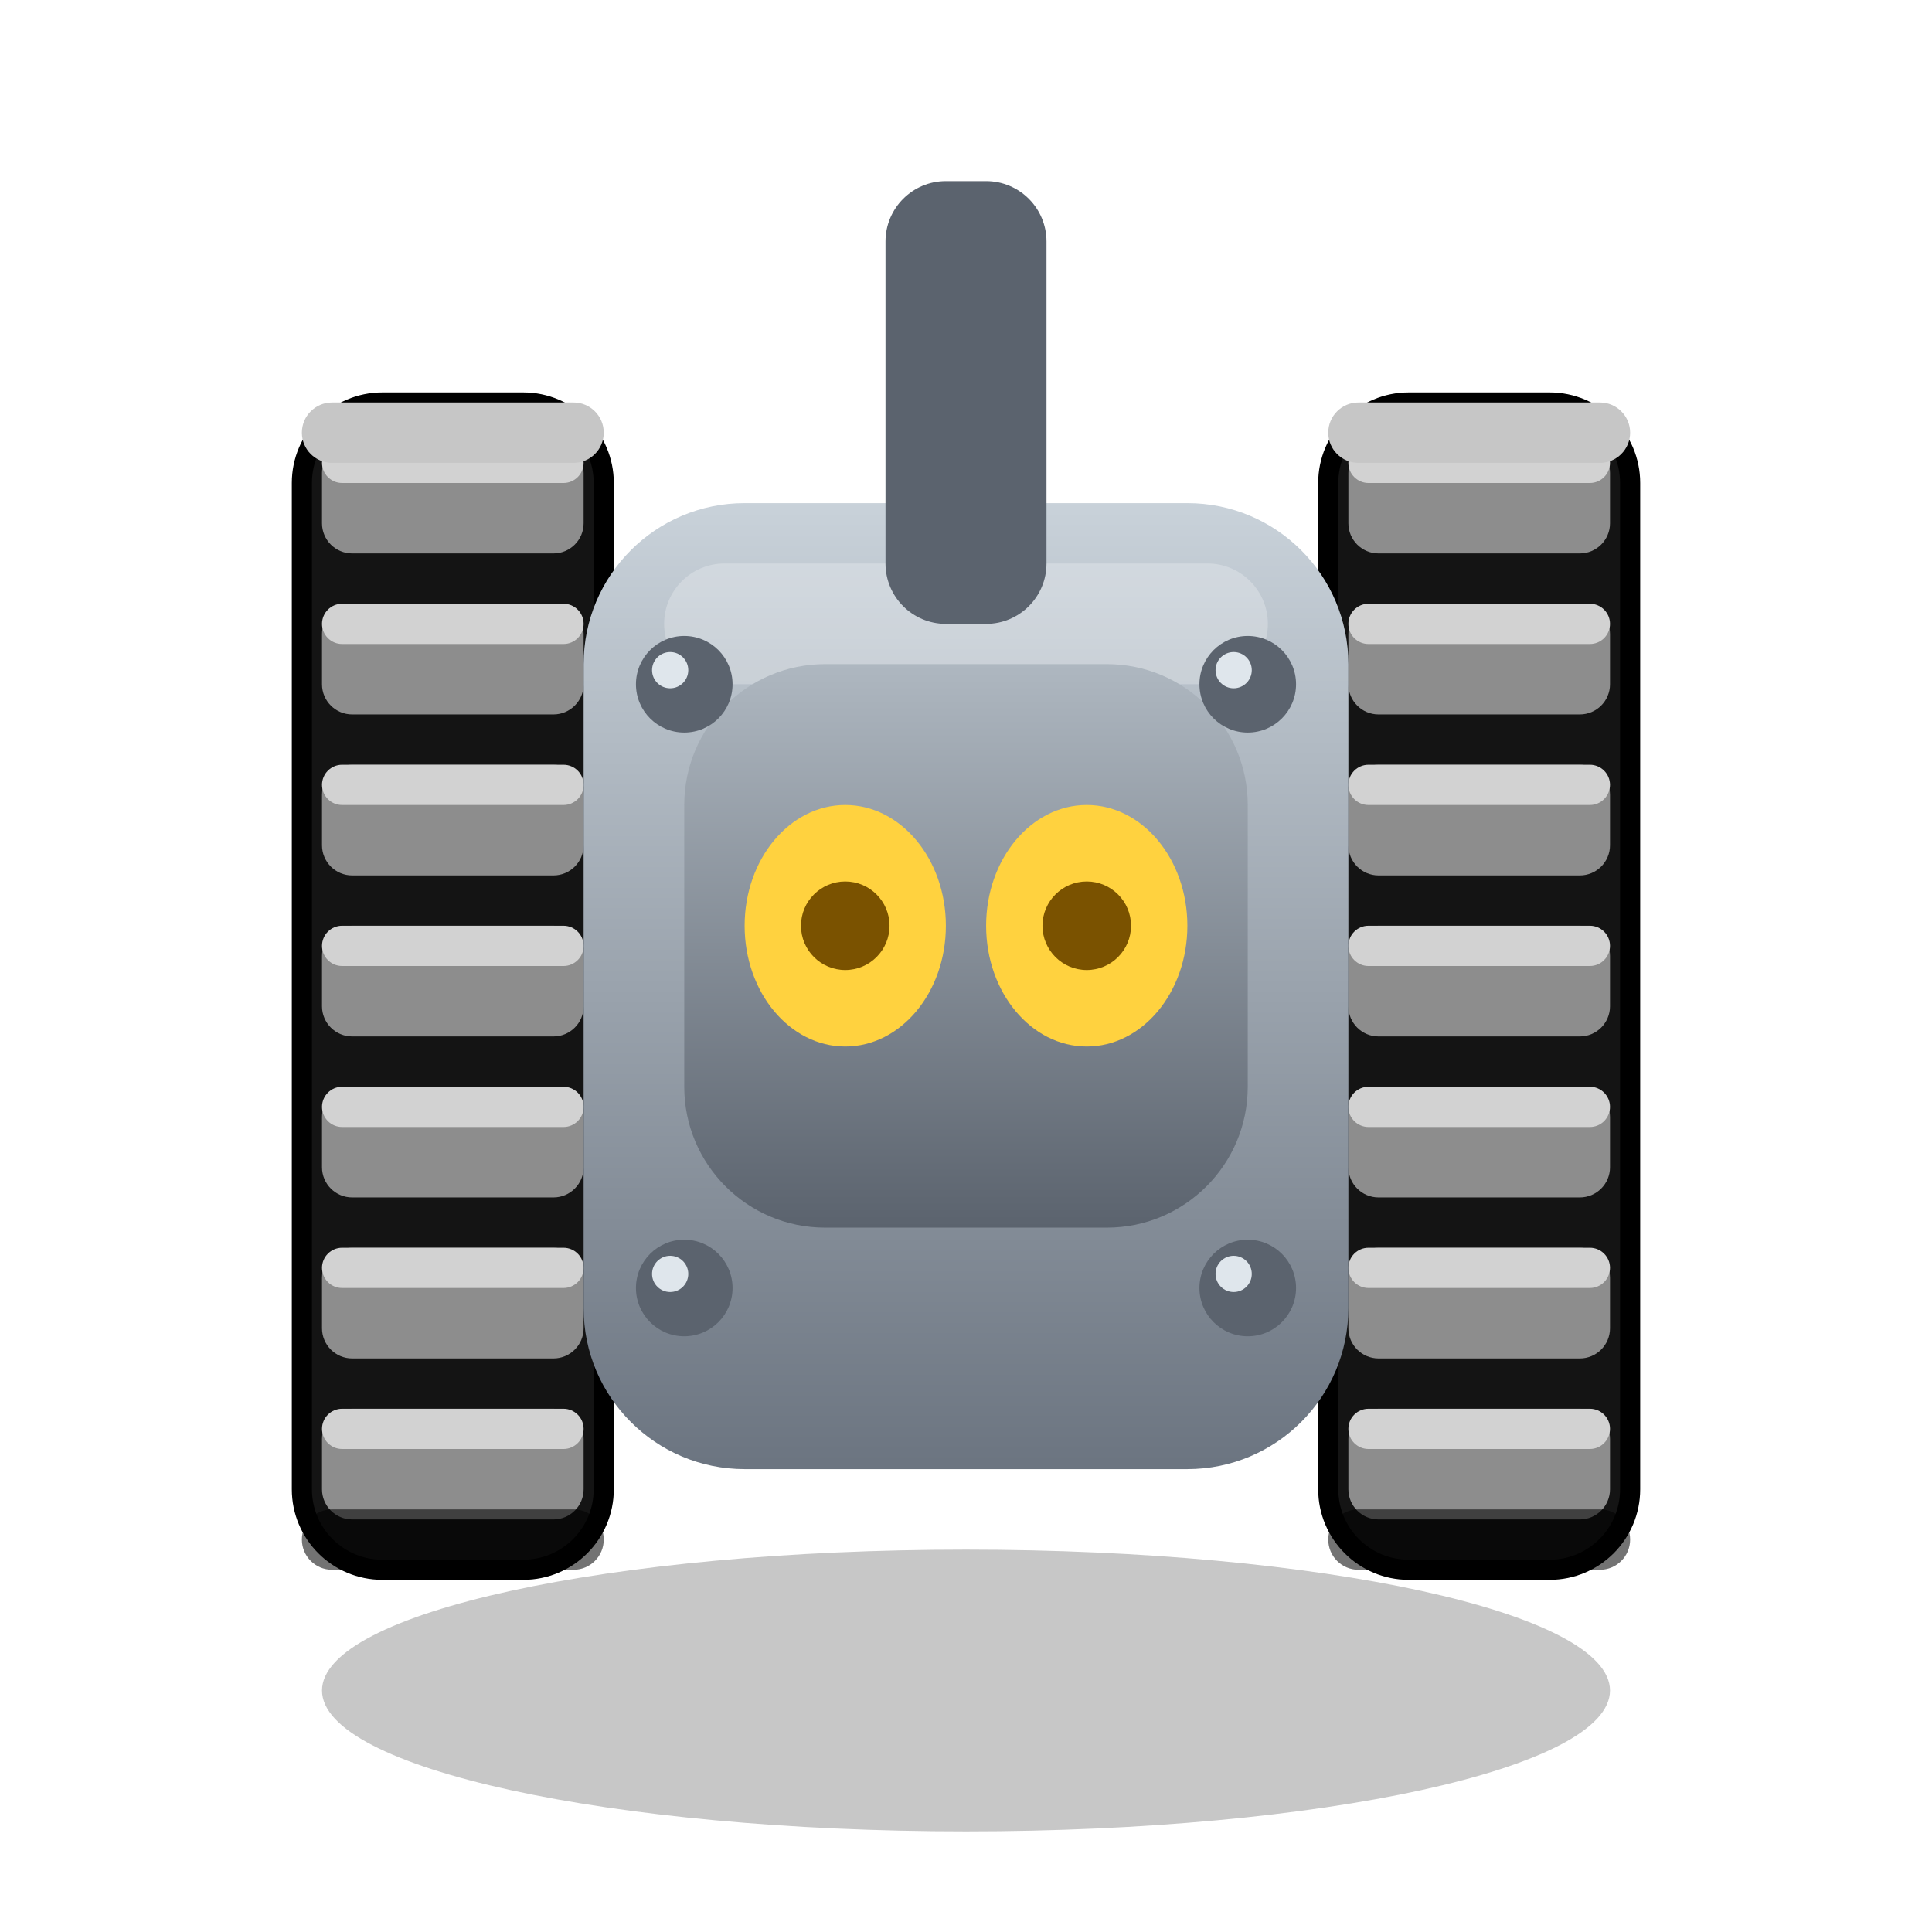
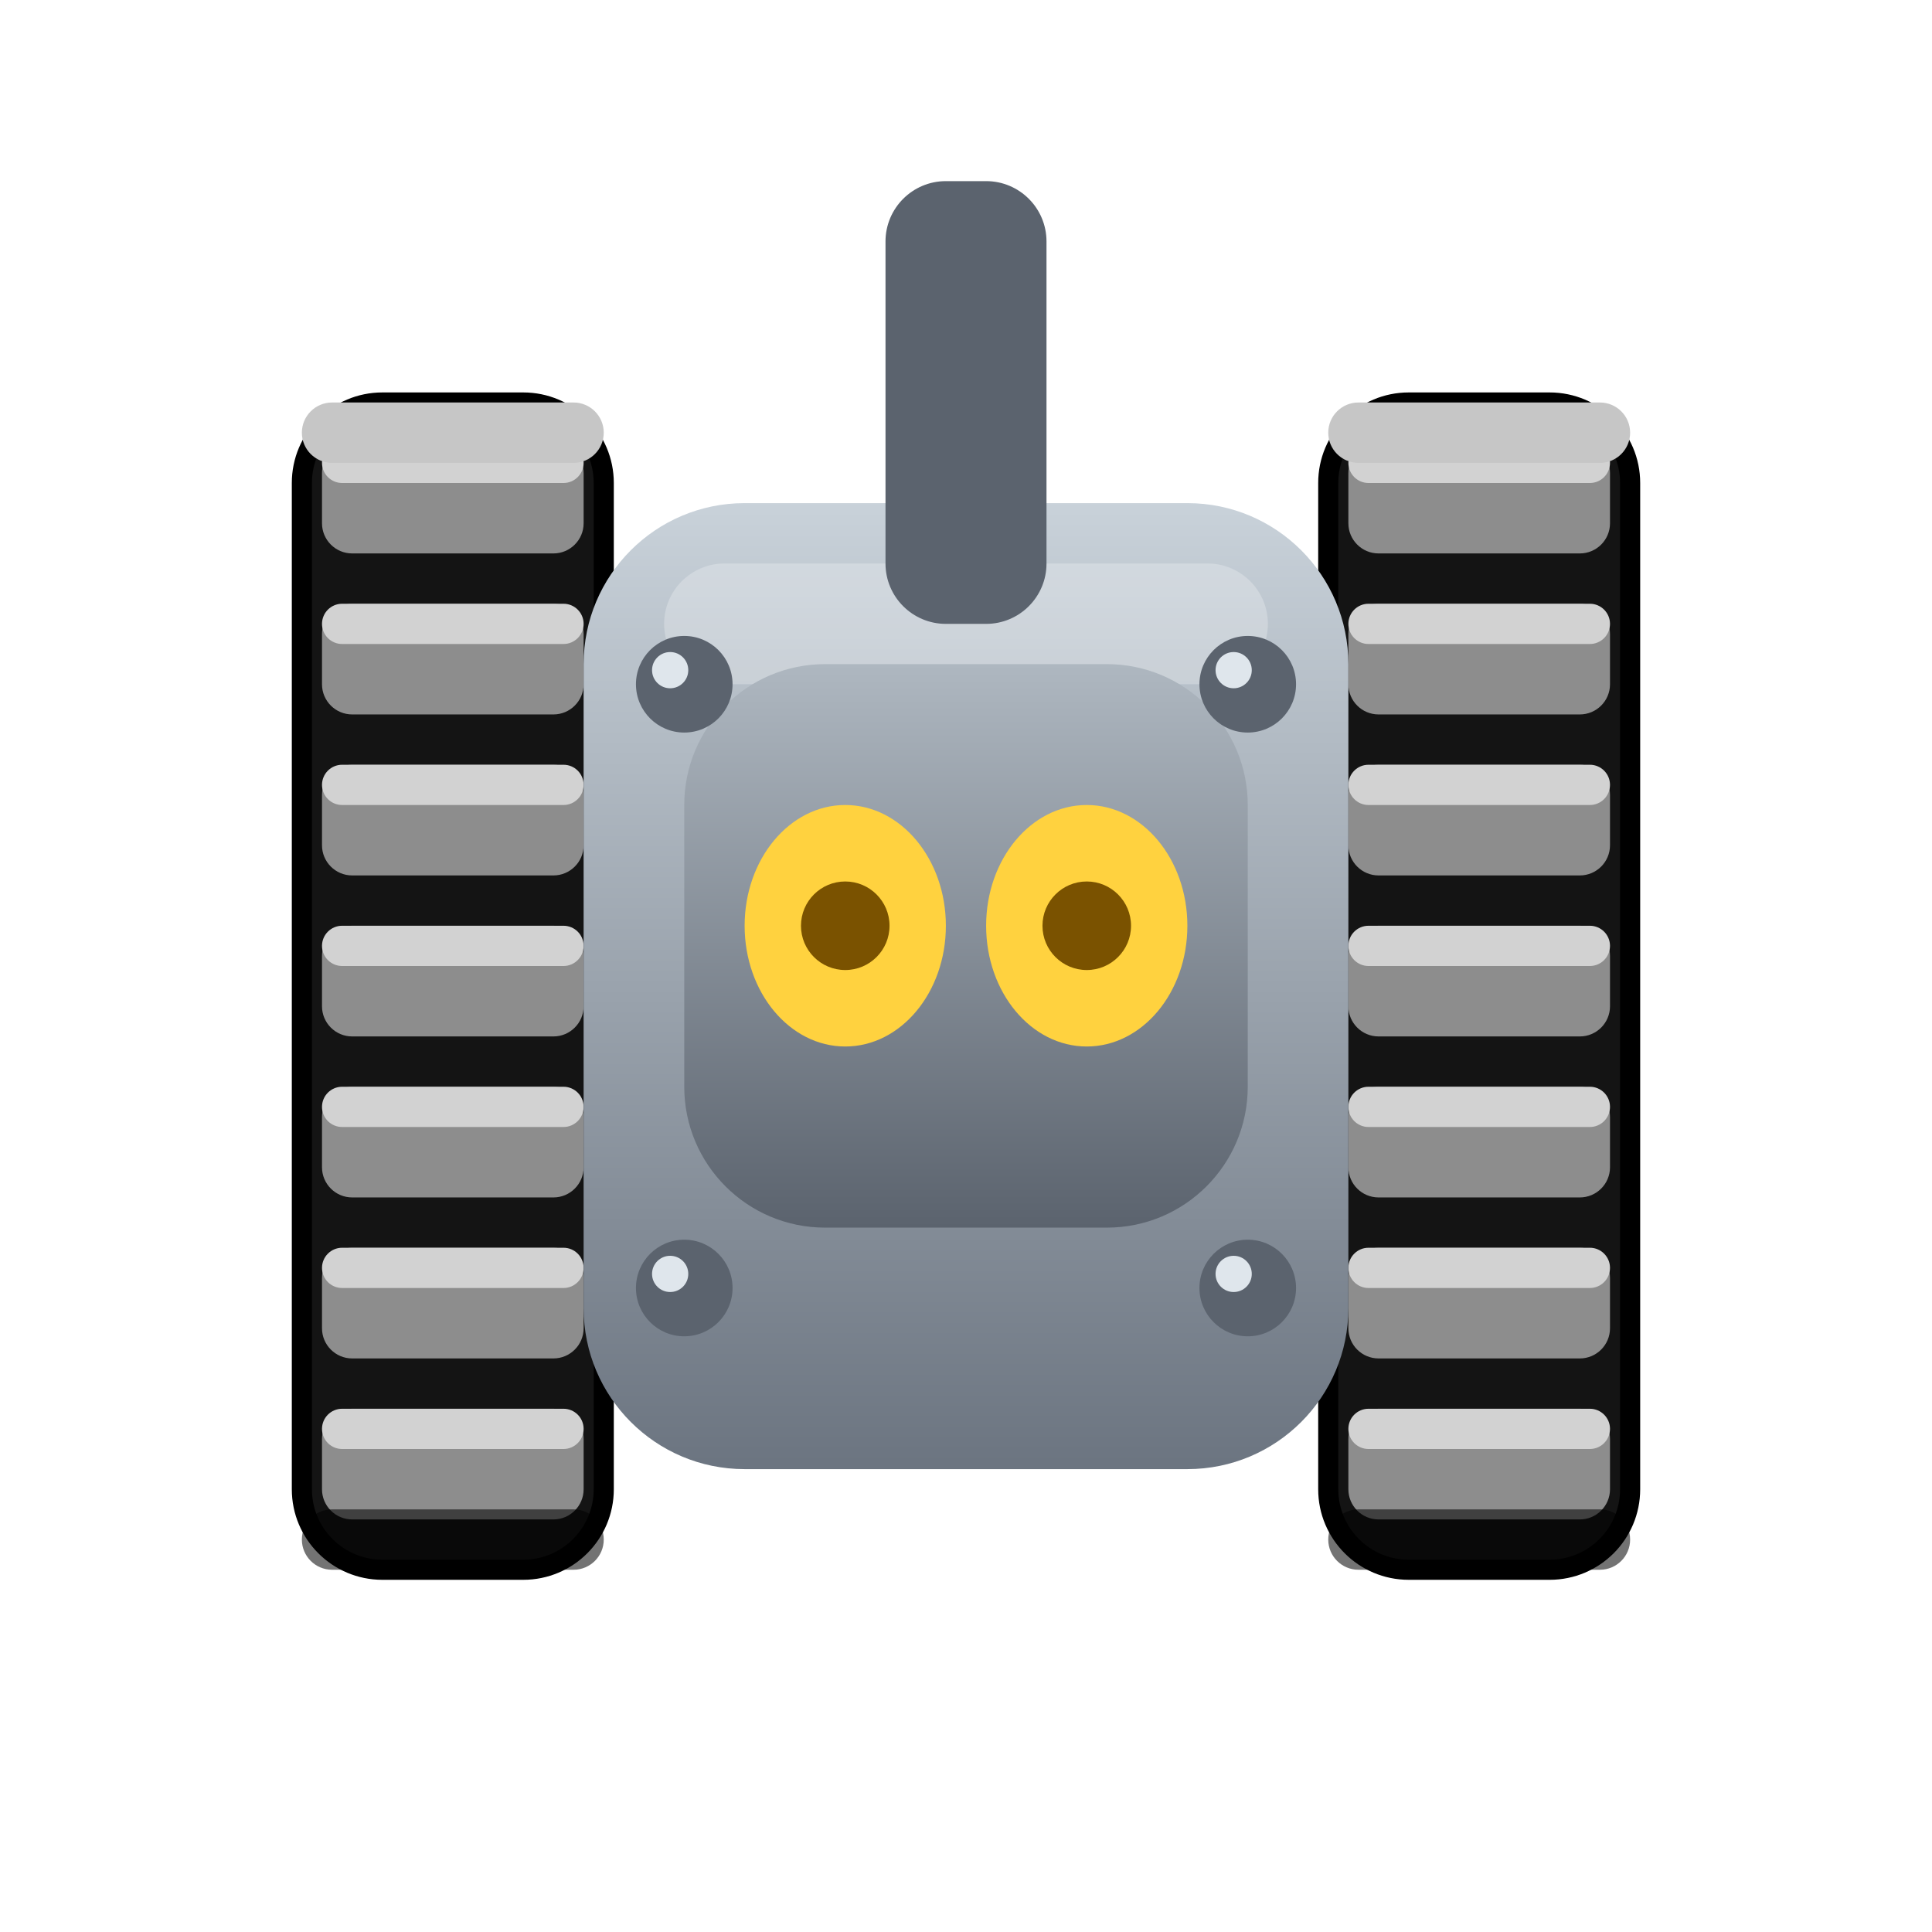
<svg xmlns="http://www.w3.org/2000/svg" width="96" height="96" viewBox="0 0 96 96">
  <defs>
    <linearGradient id="abody" x1="0" y1="0" x2="0" y2="1">
      <stop offset="0" stop-color="#C9D2DA" />
      <stop offset="0.5" stop-color="#9AA3AD" />
      <stop offset="1" stop-color="#6B7480" />
    </linearGradient>
    <linearGradient id="atur" x1="0" y1="0" x2="0" y2="1">
      <stop offset="0" stop-color="#AEB7C0" />
      <stop offset="1" stop-color="#5b636e" />
    </linearGradient>
  </defs>
-   <ellipse cx="48" cy="84" rx="32" ry="7" fill="rgba(0,0,0,0.22)" />
  <rect x="15" y="20" width="15" height="58" rx="4" fill="#141414" />
  <rect x="15" y="20" width="15" height="58" rx="4" fill="none" stroke="#000" stroke-width="1" />
  <rect x="16" y="22" width="13" height="5.5" rx="1.5" fill="#8d8d8d" />
  <rect x="16" y="22" width="13" height="2" rx="1" fill="#d2d2d2" />
  <rect x="16" y="30" width="13" height="5.5" rx="1.5" fill="#8d8d8d" />
  <rect x="16" y="30" width="13" height="2" rx="1" fill="#d2d2d2" />
  <rect x="16" y="38" width="13" height="5.5" rx="1.5" fill="#8d8d8d" />
  <rect x="16" y="38" width="13" height="2" rx="1" fill="#d2d2d2" />
  <rect x="16" y="46" width="13" height="5.5" rx="1.5" fill="#8d8d8d" />
  <rect x="16" y="46" width="13" height="2" rx="1" fill="#d2d2d2" />
  <rect x="16" y="54" width="13" height="5.5" rx="1.5" fill="#8d8d8d" />
  <rect x="16" y="54" width="13" height="2" rx="1" fill="#d2d2d2" />
  <rect x="16" y="62" width="13" height="5.5" rx="1.5" fill="#8d8d8d" />
  <rect x="16" y="62" width="13" height="2" rx="1" fill="#d2d2d2" />
  <rect x="16" y="70" width="13" height="5.5" rx="1.5" fill="#8d8d8d" />
  <rect x="16" y="70" width="13" height="2" rx="1" fill="#d2d2d2" />
  <rect x="15" y="20" width="15" height="3" rx="1.5" fill="#c6c6c6" />
  <rect x="15" y="75" width="15" height="3" rx="1.5" fill="#000" opacity="0.55" />
  <rect x="66" y="20" width="15" height="58" rx="4" fill="#141414" />
  <rect x="66" y="20" width="15" height="58" rx="4" fill="none" stroke="#000" stroke-width="1" />
  <rect x="67" y="22" width="13" height="5.5" rx="1.5" fill="#8d8d8d" />
  <rect x="67" y="22" width="13" height="2" rx="1" fill="#d2d2d2" />
  <rect x="67" y="30" width="13" height="5.5" rx="1.5" fill="#8d8d8d" />
  <rect x="67" y="30" width="13" height="2" rx="1" fill="#d2d2d2" />
  <rect x="67" y="38" width="13" height="5.5" rx="1.5" fill="#8d8d8d" />
  <rect x="67" y="38" width="13" height="2" rx="1" fill="#d2d2d2" />
  <rect x="67" y="46" width="13" height="5.5" rx="1.5" fill="#8d8d8d" />
  <rect x="67" y="46" width="13" height="2" rx="1" fill="#d2d2d2" />
  <rect x="67" y="54" width="13" height="5.5" rx="1.5" fill="#8d8d8d" />
  <rect x="67" y="54" width="13" height="2" rx="1" fill="#d2d2d2" />
  <rect x="67" y="62" width="13" height="5.5" rx="1.5" fill="#8d8d8d" />
  <rect x="67" y="62" width="13" height="2" rx="1" fill="#d2d2d2" />
  <rect x="67" y="70" width="13" height="5.5" rx="1.5" fill="#8d8d8d" />
  <rect x="67" y="70" width="13" height="2" rx="1" fill="#d2d2d2" />
  <rect x="66" y="20" width="15" height="3" rx="1.5" fill="#c6c6c6" />
  <rect x="66" y="75" width="15" height="3" rx="1.5" fill="#000" opacity="0.55" />
  <rect x="29" y="25" width="38" height="48" rx="8" fill="url(#abody)" />
  <rect x="33" y="28" width="30" height="6" rx="3" fill="rgba(255,255,255,0.25)" />
  <rect x="34" y="33" width="28" height="28" rx="7" fill="url(#atur)" />
  <rect x="44" y="9" width="8" height="22" rx="3" fill="#5b636e" />
  <ellipse cx="42" cy="46" rx="5" ry="6" fill="#FFD23F" />
  <ellipse cx="54" cy="46" rx="5" ry="6" fill="#FFD23F" />
  <circle cx="42" cy="46" r="2.2" fill="#7a5200" />
  <circle cx="54" cy="46" r="2.2" fill="#7a5200" />
  <circle cx="34" cy="34" r="2.4" fill="#5b636e" />
  <circle cx="33.3" cy="33.3" r="0.9" fill="#dfe6ec" />
  <circle cx="62" cy="34" r="2.4" fill="#5b636e" />
  <circle cx="61.3" cy="33.3" r="0.9" fill="#dfe6ec" />
  <circle cx="34" cy="64" r="2.4" fill="#5b636e" />
  <circle cx="33.3" cy="63.3" r="0.9" fill="#dfe6ec" />
  <circle cx="62" cy="64" r="2.4" fill="#5b636e" />
  <circle cx="61.3" cy="63.3" r="0.9" fill="#dfe6ec" />
</svg>
